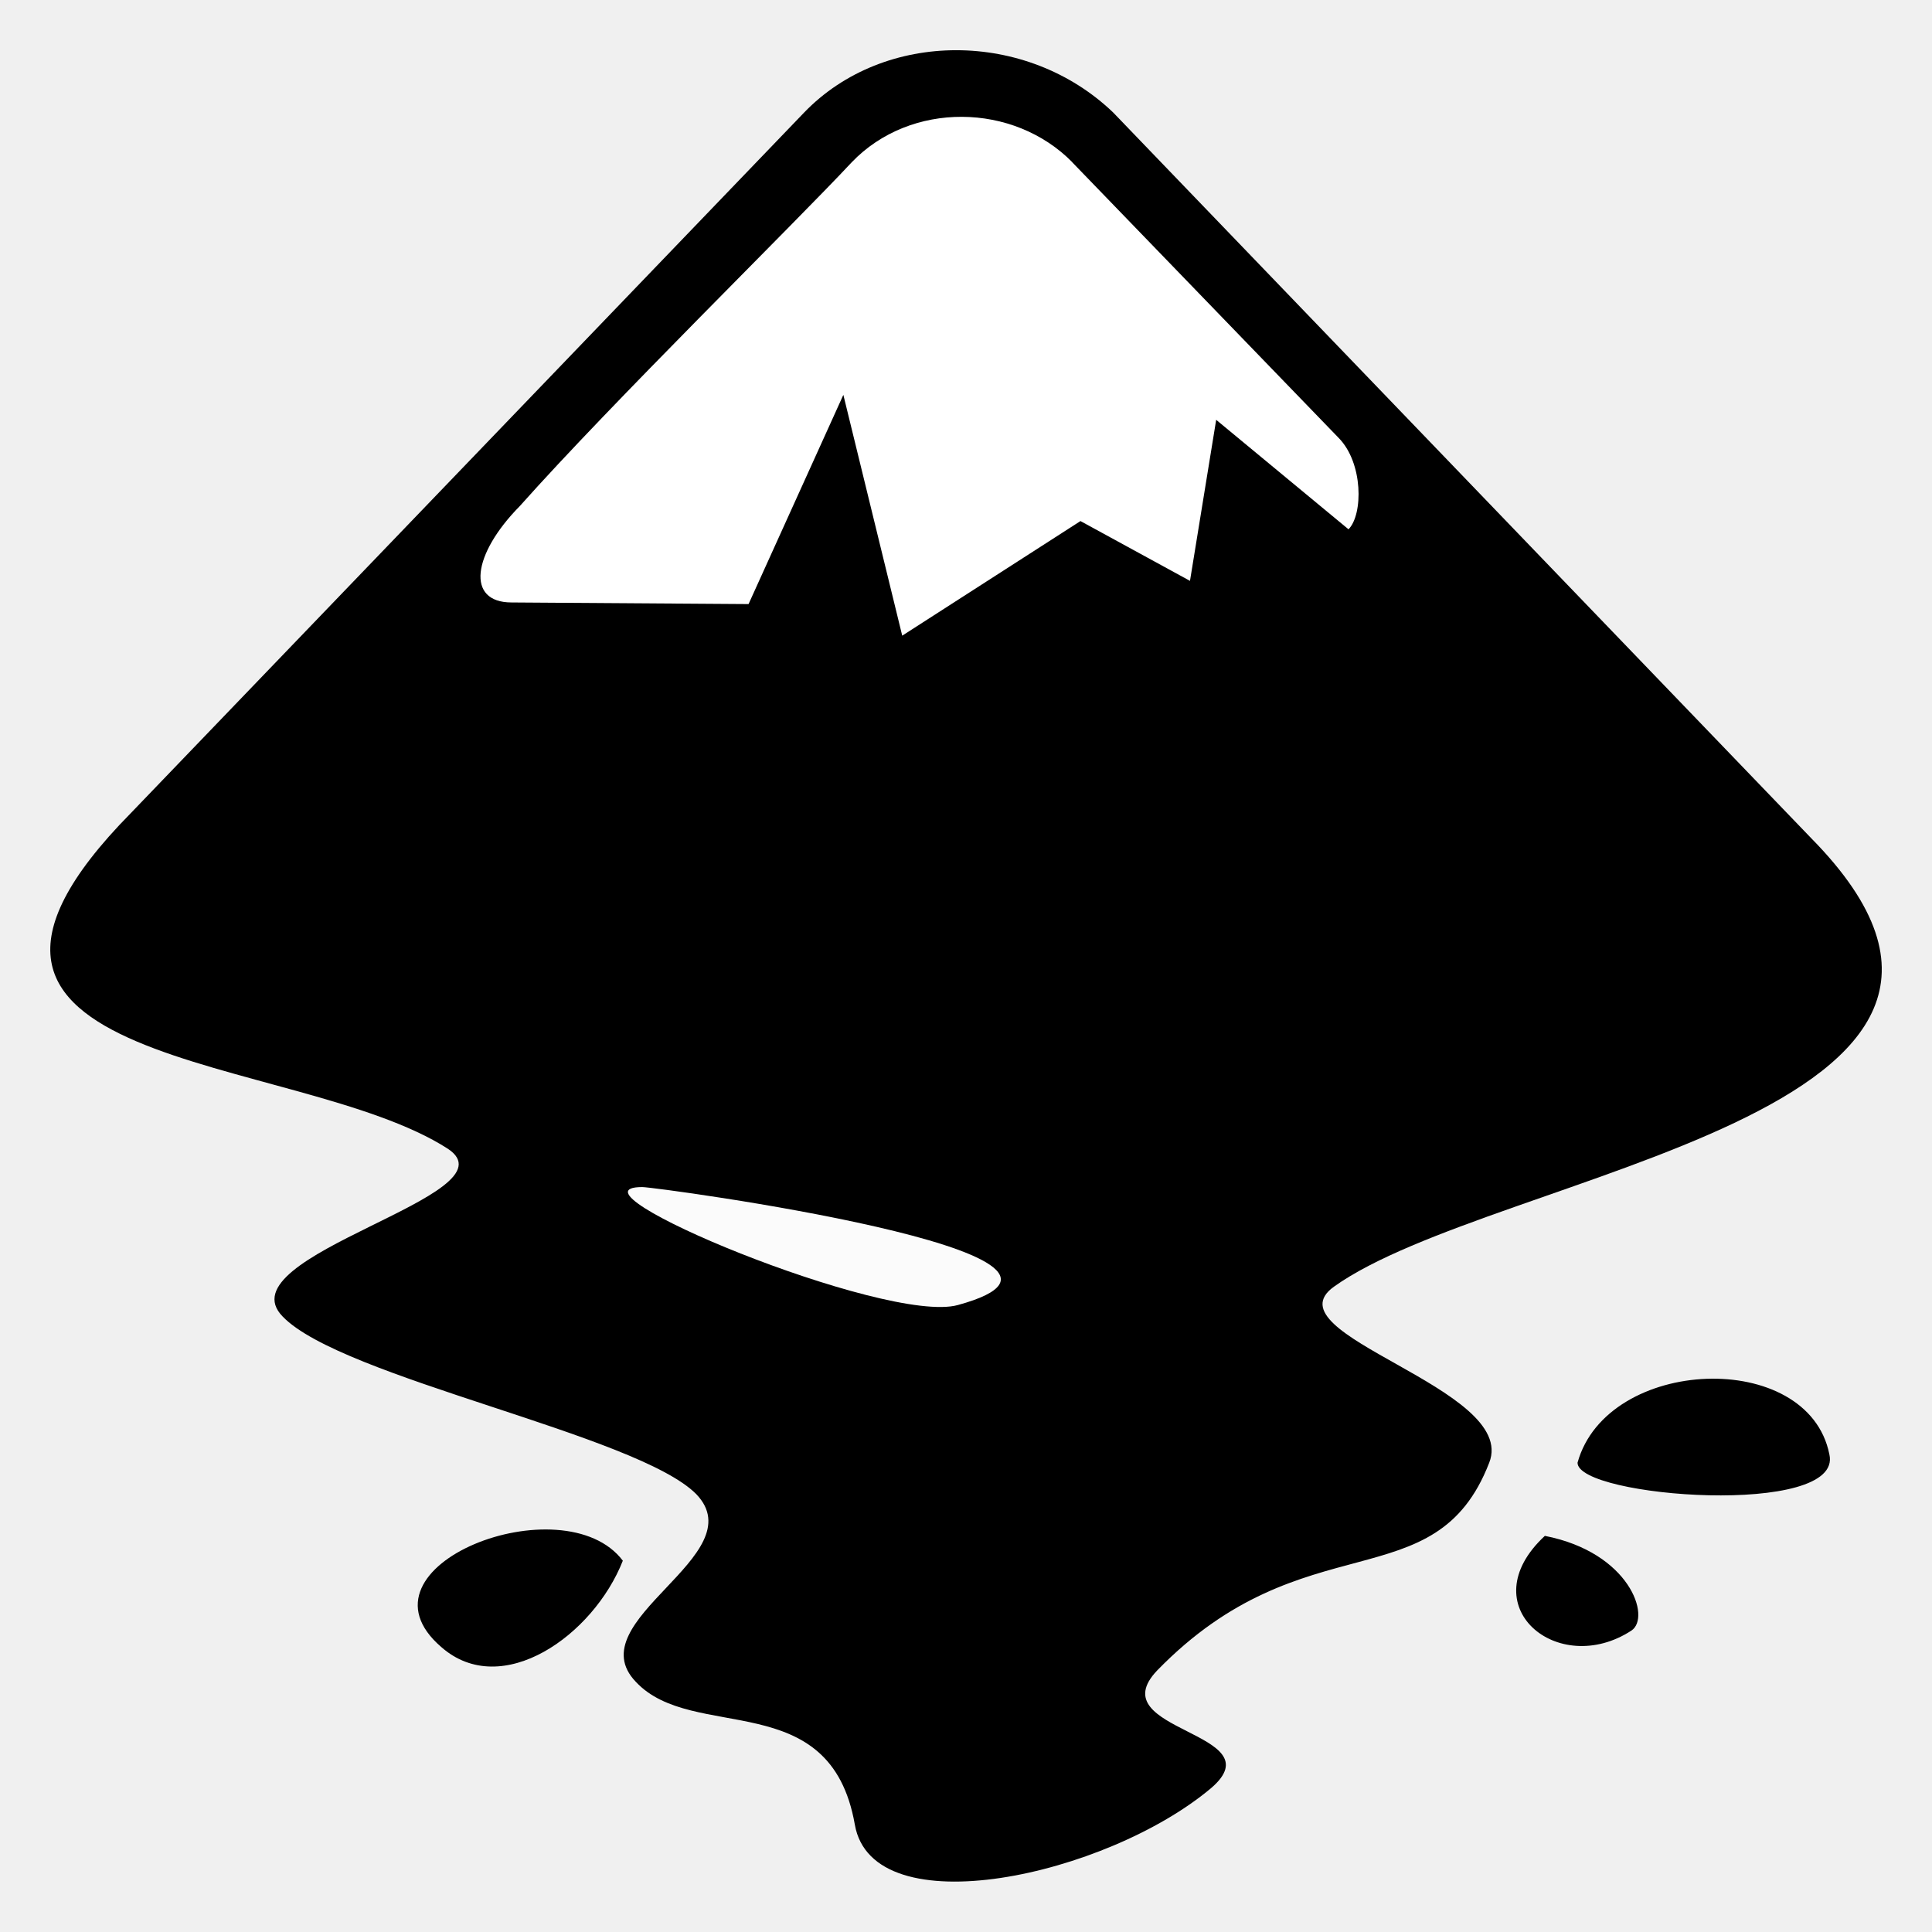
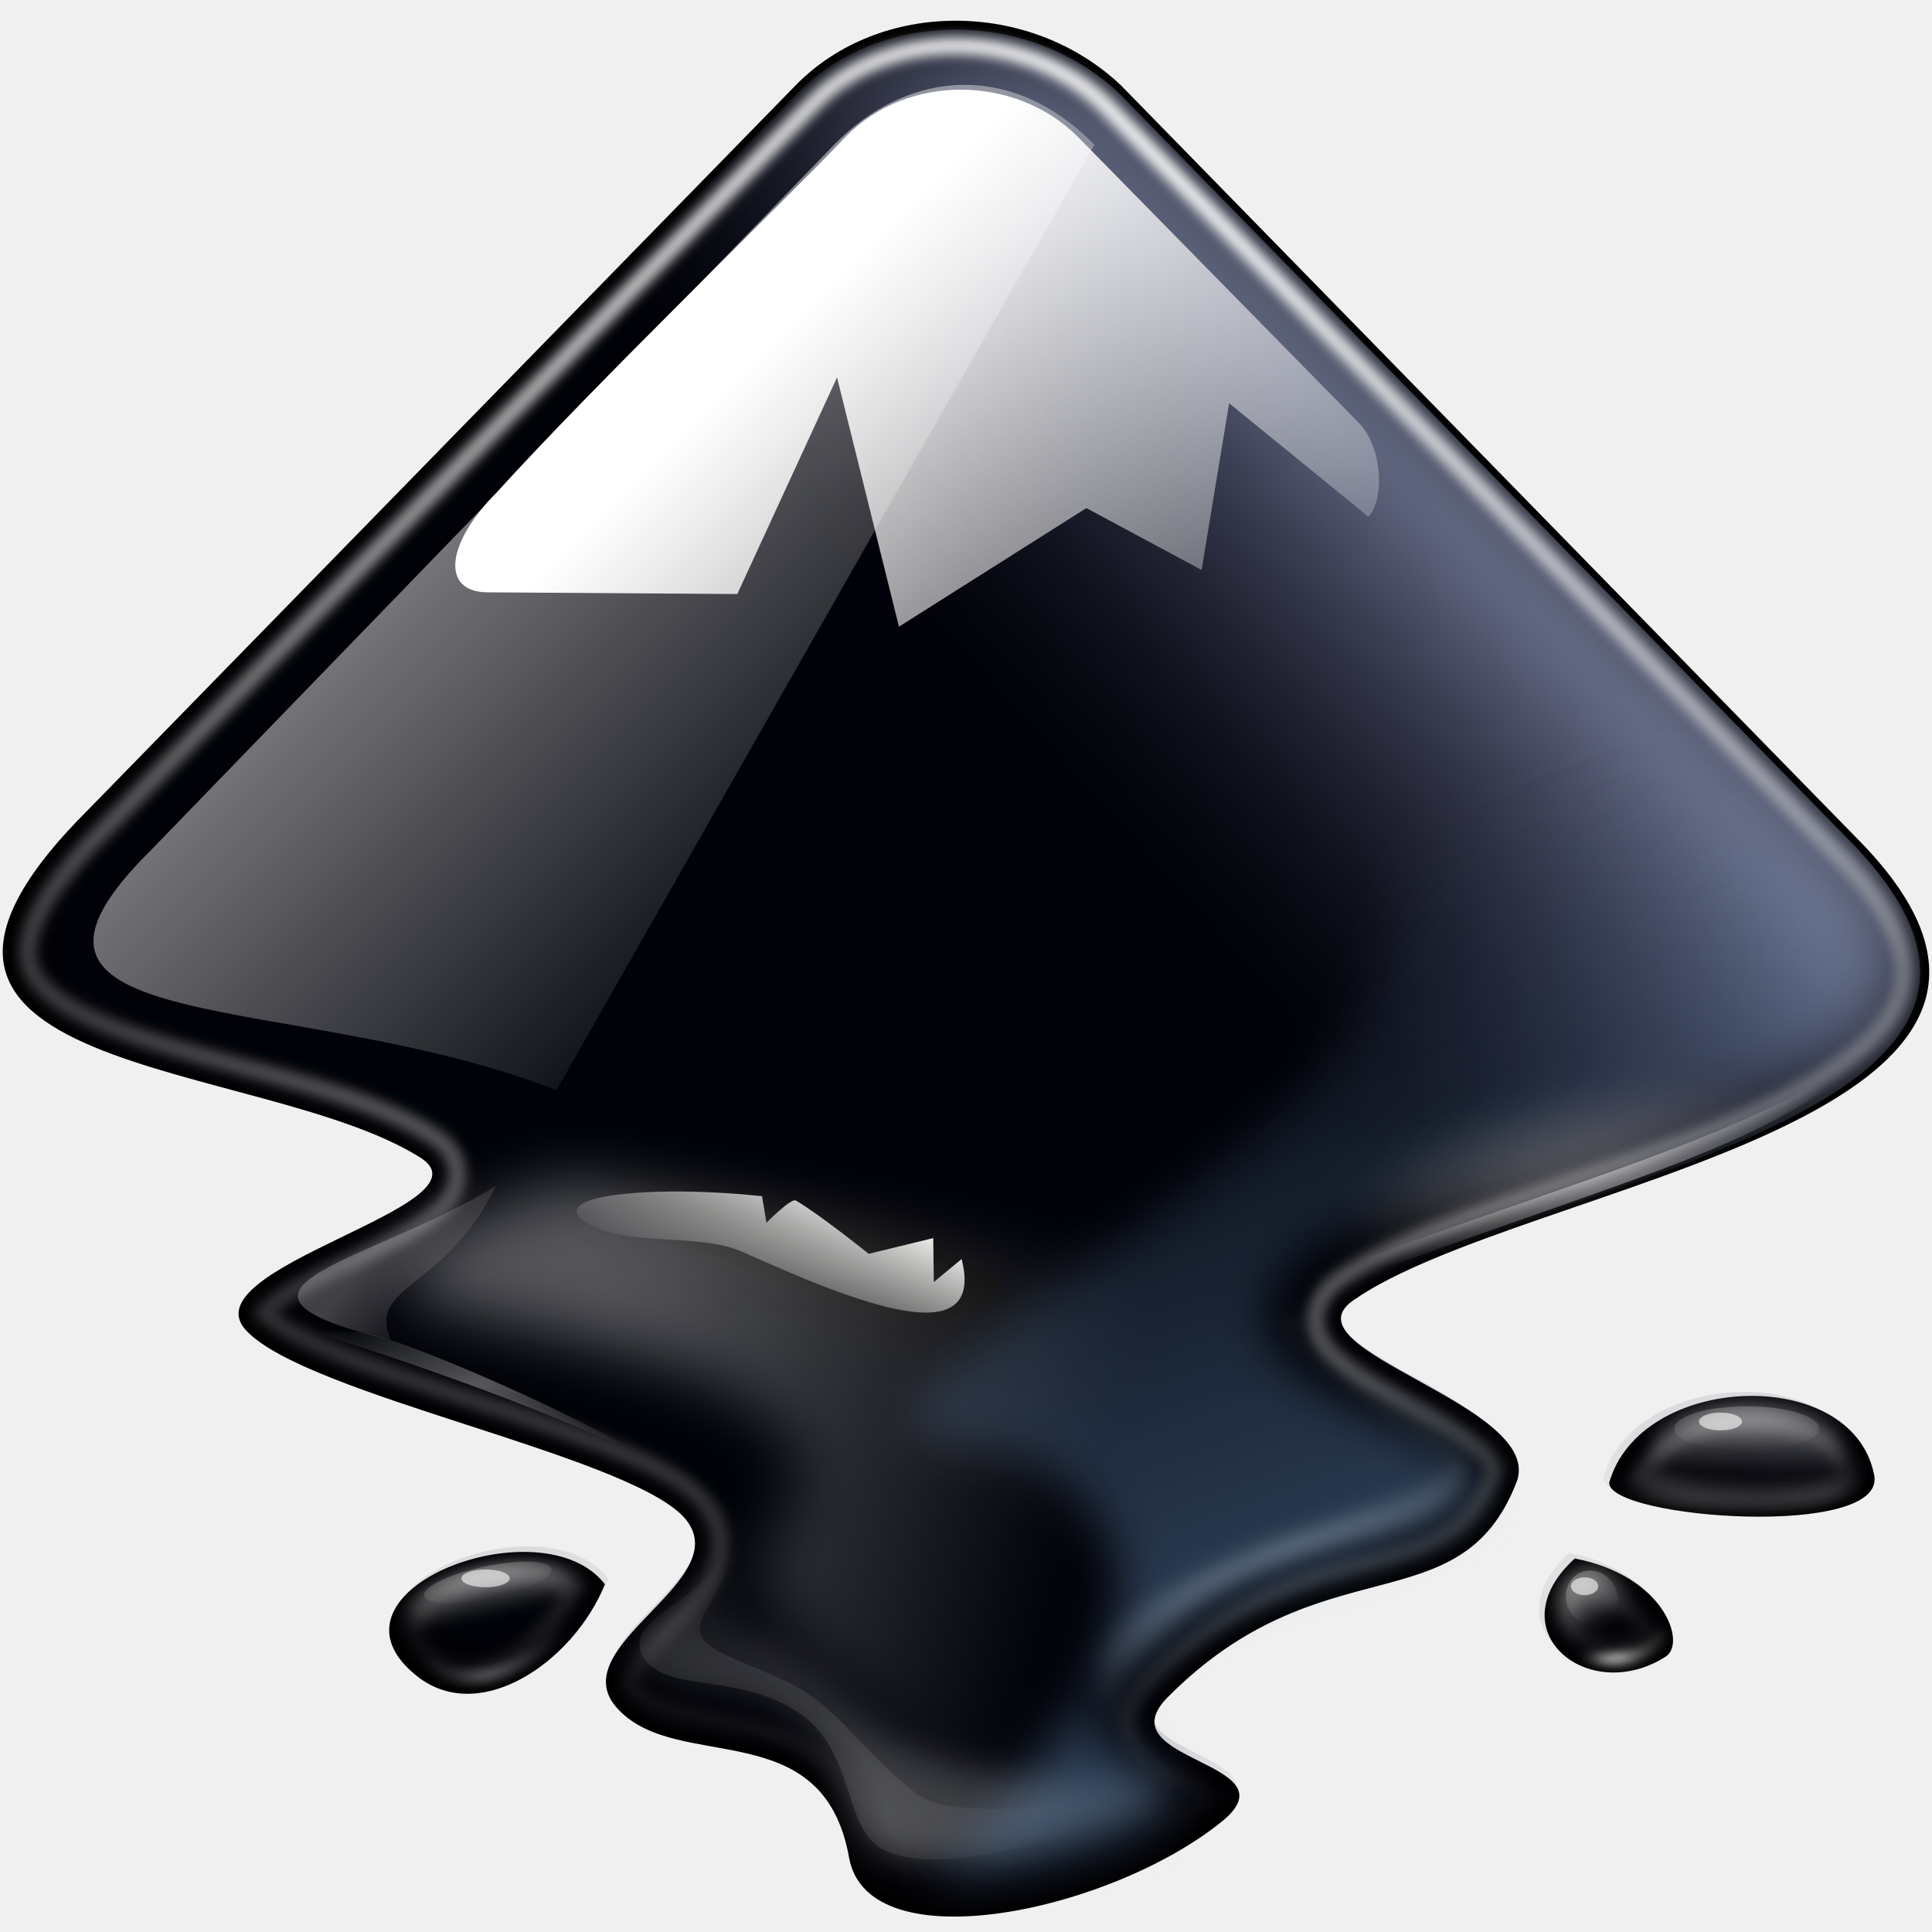
- <svg xmlns="http://www.w3.org/2000/svg" xmlns:xlink="http://www.w3.org/1999/xlink" id="svg1" width="16" height="16" version="1.1">
-   <defs id="defs3">
-     <linearGradient gradientUnits="userSpaceOnUse" id="BlackTransparent">
-       <stop id="stop12" offset="0" style="stop-color:black;stop-opacity:1" />
-       <stop id="stop14" offset="1" style="stop-color:black;stop-opacity:0" />
-     </linearGradient>
-     <linearGradient gradientUnits="userSpaceOnUse" id="WhiteTransparent">
-       <stop id="stop7" offset="0" style="stop-color:white;stop-opacity:1" />
-       <stop id="stop9" offset="1" style="stop-color:white;stop-opacity:0" />
-     </linearGradient>
+ <svg xmlns="http://www.w3.org/2000/svg" xmlns:xlink="http://www.w3.org/1999/xlink" version="1.0" width="128" height="128" id="svg2">
+   <defs id="defs4">
+     <clipPath clipPathUnits="userSpaceOnUse" id="clipoutline1">
+       <path id="outline1" d="M 54.1,12.5 L 12.9,54.7 C -2.7,70.3 23,69 32.3,74.9 C 36.6,77.7 18.5,81.3 22.2,85 C 25.8,88.7 43.9,92.1 47.5,95.7 C 51.1,99.4 40.2,103.3 43.8,107 C 47.3,110.7 55.7,107.2 57.2,115.6 C 58.3,121.8 72.6,118.7 79,113.4 C 83,110 72.1,110 75.7,106.3 C 84.7,97.2 92.7,102.2 96,93.8 C 97.8,89.3 82.4,86.1 86.5,83.2 C 96.3,76.3 132.3,72.8 115.7,56.2 L 73,12.5 C 67.7,7.5 59,7.5 54.1,12.5 z M 44.2,77.2 C 45.1,77.2 75,81.2 63.5,84.3 C 59.1,85.5 38.9,77.2 44.2,77.2 z M 101.4,93.8 C 101.4,95.9 117.7,97.1 116.8,93.3 C 115.5,86.9 103.2,87.4 101.4,93.8 z M 31.9,104.9 C 35.6,108.1 41.2,104.2 43,99.7 C 39.4,95 26.1,100 31.9,104.9 z M 99.4,98.2 C 94.8,102.4 100.2,106.8 104.7,103.9 C 105.9,103.1 104.6,99.2 99.4,98.2 z " />
+     </clipPath>
    <linearGradient xlink:href="#linearGradient5785" id="linearGradient9175" gradientUnits="userSpaceOnUse" x1="82.119" y1="20" x2="60" y2="40" />
    <linearGradient gradientUnits="userSpaceOnUse" id="linearGradient5785">
      <stop id="stop5787" offset="0" style="stop-color:#c0cdf9;stop-opacity:1" />
      <stop id="stop5789" offset="1" style="stop-color:#07092d;stop-opacity:0.288" />
    </linearGradient>
    <clipPath clipPathUnits="userSpaceOnUse" id="clipPath9086">
-       <path d="m 54.1,12.5 -41.2,42.2 c -15.6,15.6 10.1,14.3 19.4,20.2 4.3,2.8 -13.8,6.4 -10.1,10.1 3.6,3.7 21.7,7.1 25.3,10.7 3.6,3.7 -7.3,7.6 -3.7,11.3 3.5,3.7 11.9,0.2 13.4,8.6 1.1,6.2 15.4,3.1 21.8,-2.2 4,-3.4 -6.9,-3.4 -3.3,-7.1 9,-9.1 17,-4.1 20.3,-12.5 1.8,-4.5 -13.6,-7.7 -9.5,-10.6 C 96.3,76.3 132.3,72.8 115.7,56.2 L 73,12.5 c -5.3,-5 -14,-5 -18.9,0 z m -9.9,64.7 c 0.9,0 30.8,4 19.3,7.1 -4.4,1.2 -24.6,-7.1 -19.3,-7.1 z M 101.4,93.8 c 0,2.1 16.3,3.3 15.4,-0.5 -1.3,-6.4 -13.6,-5.9 -15.4,0.5 z m -69.5,11.1 c 3.7,3.2 9.3,-0.7 11.1,-5.2 -3.6,-4.7 -16.9,0.3 -11.1,5.2 z m 67.5,-6.7 c -4.6,4.2 0.8,8.6 5.3,5.7 1.2,-0.8 -0.1,-4.7 -5.3,-5.7 z" id="use9088" style="opacity:1;fill:#ffffff;fill-opacity:1" />
+       <use id="use9088" xlink:href="#outline1" class="low-specularity" style="fill:#ffffff;fill-opacity:1" x="0" y="0" width="400" height="300" transform="translate(1.009546e-6,0)" />
    </clipPath>
+     <filter color-interpolation-filters="sRGB" id="filter8490">
+       <feGaussianBlur stdDeviation="2.416" id="feGaussianBlur8492" />
+     </filter>
+     <linearGradient gradientUnits="userSpaceOnUse" y2="60" x2="58" y1="35" x1="33" xlink:href="#WhiteTransparent-4" id="shinySpecular-4" gradientTransform="matrix(1.009184,0,0,1.009184,-0.3890738,-0.3831933)" />
+     <linearGradient gradientUnits="userSpaceOnUse" id="WhiteTransparent-4">
+       <stop id="stop7606-4" offset="0" style="stop-color:white;stop-opacity:1" />
+       <stop id="stop7608-7" offset="1" style="stop-color:white;stop-opacity:0" />
+     </linearGradient>
+     <linearGradient gradientUnits="userSpaceOnUse" y2="50" x2="90" y1="20" x1="60" xlink:href="#WhiteTransparent-4" id="IcecapTip-6" />
+     <radialGradient xlink:href="#linearGradient8568" id="radialGradient9177" gradientUnits="userSpaceOnUse" gradientTransform="matrix(1.570052,0,0,1.05093,-75.50011,-22.09591)" cx="116.31" cy="250.897" fx="116.31" fy="250.897" r="30.6" />
+     <linearGradient id="linearGradient8568">
+       <stop style="stop-color:#ffffff;stop-opacity:1;" offset="0" id="stop8570" />
+       <stop style="stop-color:#ffffff;stop-opacity:0;" offset="1" id="stop8572" />
+     </linearGradient>
+     <radialGradient xlink:href="#linearGradient8568" id="radialGradient8574" cx="132.444" cy="251.994" fx="132.444" fy="251.994" r="30.6" gradientTransform="matrix(2.003253,0,0,1.340898,-132.8752,-95.16607)" gradientUnits="userSpaceOnUse" />
+     <filter color-interpolation-filters="sRGB" id="filter8732" x="-0.078" width="1.156" y="-0.114" height="1.228">
+       <feGaussianBlur stdDeviation="1.958" id="feGaussianBlur8734" />
+     </filter>
+     <radialGradient xlink:href="#linearGradient8738" id="radialGradient8744" cx="210.25" cy="168.5" fx="210.25" fy="168.5" r="34.25" gradientTransform="matrix(1,0,0,0.4233577,0,97.16423)" gradientUnits="userSpaceOnUse" />
+     <linearGradient id="linearGradient8738">
+       <stop style="stop-color:#ffffff;stop-opacity:1;" offset="0" id="stop8740" />
+       <stop style="stop-color:#ffffff;stop-opacity:0;" offset="1" id="stop8742" />
+     </linearGradient>
+     <radialGradient xlink:href="#linearGradient8738" id="radialGradient8768" gradientUnits="userSpaceOnUse" gradientTransform="matrix(1,0,0,0.4233577,0,97.16423)" cx="217.5" cy="182.082" fx="217.5" fy="182.082" r="34.25" />
+     <filter color-interpolation-filters="sRGB" id="filter8764" x="-0.074" width="1.149" y="-0.175" height="1.351">
+       <feGaussianBlur stdDeviation="2.12" id="feGaussianBlur8766" />
+     </filter>
+     <linearGradient xlink:href="#linearGradient8866" id="linearGradient8912" x1="231.625" y1="195.188" x2="231.75" y2="201.5" gradientUnits="userSpaceOnUse" />
+     <linearGradient id="linearGradient8866">
+       <stop style="stop-color:#ffffff;stop-opacity:1;" offset="0" id="stop8868" />
+       <stop style="stop-color:#ffffff;stop-opacity:0;" offset="1" id="stop8870" />
+     </linearGradient>
+     <linearGradient xlink:href="#linearGradient8866" id="linearGradient8910" x1="231.376" y1="195.621" x2="231.376" y2="200.071" gradientUnits="userSpaceOnUse" />
+     <filter color-interpolation-filters="sRGB" id="filter8906" x="-0.085" width="1.171" y="-0.278" height="1.556">
+       <feGaussianBlur stdDeviation="0.565" id="feGaussianBlur8908" />
+     </filter>
+     <radialGradient xlink:href="#linearGradient8916" id="radialGradient8922" cx="228.219" cy="204.832" fx="228.219" fy="204.832" r="14.094" gradientTransform="matrix(1,0,0,0.1477455,0,174.5692)" gradientUnits="userSpaceOnUse" />
+     <linearGradient id="linearGradient8916">
+       <stop style="stop-color:#ffffff;stop-opacity:1;" offset="0" id="stop8918" />
+       <stop style="stop-color:#ffffff;stop-opacity:0;" offset="1" id="stop8920" />
+     </linearGradient>
+     <filter color-interpolation-filters="sRGB" id="filter8980" x="-0.07" width="1.14" y="-0.473" height="1.946">
+       <feGaussianBlur stdDeviation="0.821" id="feGaussianBlur8982" />
+     </filter>
+     <linearGradient xlink:href="#linearGradient8866" id="linearGradient8990" gradientUnits="userSpaceOnUse" x1="231.625" y1="195.188" x2="231.75" y2="201.5" />
+     <linearGradient xlink:href="#linearGradient8866" id="linearGradient8992" gradientUnits="userSpaceOnUse" x1="231.376" y1="195.621" x2="231.376" y2="200.071" />
+     <radialGradient xlink:href="#linearGradient8916" id="radialGradient8994" gradientUnits="userSpaceOnUse" gradientTransform="matrix(1,0,0,0.1477455,0,174.5692)" cx="228.219" cy="204.832" fx="228.219" fy="204.832" r="14.094" />
+     <radialGradient xlink:href="#linearGradient8998" id="radialGradient9004" cx="89.875" cy="187.869" fx="89.875" fy="187.869" r="22.75" gradientTransform="matrix(1,0,0,0.4070844,0,115.7601)" gradientUnits="userSpaceOnUse" />
+     <linearGradient id="linearGradient8998">
+       <stop style="stop-color:#ffffff;stop-opacity:0.33" offset="0" id="stop9000" />
+       <stop style="stop-color:#ffffff;stop-opacity:0;" offset="1" id="stop9002" />
+     </linearGradient>
+     <linearGradient xlink:href="#linearGradient8866" id="linearGradient9023" gradientUnits="userSpaceOnUse" x1="231.625" y1="195.188" x2="231.75" y2="201.5" />
+     <linearGradient xlink:href="#linearGradient8866" id="linearGradient9025" gradientUnits="userSpaceOnUse" x1="231.376" y1="195.621" x2="231.376" y2="200.071" />
+     <radialGradient xlink:href="#linearGradient9040" id="radialGradient9046" cx="90.281" cy="230.836" fx="90.281" fy="230.836" r="10.469" gradientTransform="matrix(1.185075,-0.3283582,0.1228557,0.4433973,-45.06831,152.9216)" gradientUnits="userSpaceOnUse" />
+     <linearGradient id="linearGradient9040">
+       <stop style="stop-color:#ffffff;stop-opacity:1;" offset="0" id="stop9042" />
+       <stop style="stop-color:#ffffff;stop-opacity:0;" offset="1" id="stop9044" />
+     </linearGradient>
+     <filter color-interpolation-filters="sRGB" id="filter9068" x="-0.076" width="1.152" y="-0.166" height="1.331">
+       <feGaussianBlur stdDeviation="0.665" id="feGaussianBlur9070" />
+     </filter>
+     <radialGradient xlink:href="#linearGradient9286" id="radialGradient11553" gradientUnits="userSpaceOnUse" gradientTransform="matrix(1.722153,0,0,1.694977,-49.39526,-14.07806)" cx="68.4" cy="21.226" fx="68.4" fy="21.226" r="54.783" />
+     <linearGradient id="linearGradient9286">
+       <stop style="stop-color:#ffffff;stop-opacity:1;" offset="0" id="stop9288" />
+       <stop style="stop-color:#ffffff;stop-opacity:0;" offset="1" id="stop9290" />
+     </linearGradient>
+     <filter color-interpolation-filters="sRGB" id="filter9298">
+       <feGaussianBlur stdDeviation="0.326" id="feGaussianBlur9300" />
+     </filter>
+     <linearGradient xlink:href="#linearGradient5899-3" id="linearGradient5905" x1="95.5" y1="208.164" x2="153.5" y2="223.5" gradientUnits="userSpaceOnUse" />
+     <linearGradient id="linearGradient5899-3">
+       <stop style="stop-color:#ffffff;stop-opacity:1;" offset="0" id="stop5901-1" />
+       <stop style="stop-color:#ffffff;stop-opacity:0;" offset="1" id="stop5903-7" />
+     </linearGradient>
+     <filter color-interpolation-filters="sRGB" id="filter5983-5" x="-0.083" width="1.165" y="-0.122" height="1.245">
+       <feGaussianBlur stdDeviation="3.687" id="feGaussianBlur5985-9" />
+     </filter>
+     <linearGradient xlink:href="#linearGradient5793-6" id="linearGradient5801" x1="57.225" y1="76.246" x2="53.632" y2="84.48" gradientUnits="userSpaceOnUse" gradientTransform="matrix(0.8852575,0,0,0.8852575,5.177215,9.229337)" />
+     <linearGradient id="linearGradient5793-6">
+       <stop style="stop-color:#eeeeec;stop-opacity:1;" offset="0" id="stop5795-2" />
+       <stop style="stop-color:#eeeeec;stop-opacity:0;" offset="1" id="stop5797-1" />
+     </linearGradient>
+     <radialGradient xlink:href="#linearGradient5805" id="radialGradient5811" cx="181.227" cy="214.551" fx="181.227" fy="214.551" r="22.466" gradientTransform="matrix(1.351523,0,0,1.717571,-63.70565,-153.9557)" gradientUnits="userSpaceOnUse" />
+     <linearGradient id="linearGradient5805">
+       <stop style="stop-color:#ffffff;stop-opacity:1;" offset="0" id="stop5807" />
+       <stop style="stop-color:#ffffff;stop-opacity:0;" offset="1" id="stop5809" />
+     </linearGradient>
+     <filter color-interpolation-filters="sRGB" id="filter5845">
+       <feGaussianBlur stdDeviation="1.241" id="feGaussianBlur5847" />
+     </filter>
+     <linearGradient xlink:href="#WhiteTransparent-4" id="linearGradient5822" gradientUnits="userSpaceOnUse" gradientTransform="matrix(0.4927913,0,0,0.4927913,-6.000388,-9.722518)" x1="73.712" y1="180.476" x2="82.754" y2="187.66" />
+     <linearGradient id="linearGradient10981-3">
+       <stop style="stop-color:#729fcf;stop-opacity:1;" offset="0" id="stop10983-2" />
+       <stop style="stop-color:#729fcf;stop-opacity:0;" offset="1" id="stop10985-3" />
+     </linearGradient>
+     <filter color-interpolation-filters="sRGB" id="filter10997-7">
+       <feGaussianBlur stdDeviation="2.77" id="feGaussianBlur10999-0" />
+     </filter>
+     <linearGradient y2="144.5" x2="153.701" y1="217.5" x1="180.813" gradientTransform="translate(-130.1657,-83.35279)" gradientUnits="userSpaceOnUse" id="linearGradient1030" xlink:href="#linearGradient10981-3" />
  </defs>
-   <g id="inkscape-logo" label="#inkscape_options" transform="matrix(1.032983,0,0,1.033848,-0.3147388,-0.207847)">
-     <path id="use42" style="opacity:1;fill:#000000;fill-opacity:1;stroke:none;stroke-width:0.132;stroke-opacity:1" d="M 6.752,1.102 1.352,6.716 c -2.045,2.075 1.324,1.902 2.543,2.687 0.564,0.372 -1.809,0.851 -1.324,1.344 0.472,0.492 2.844,0.945 3.316,1.423 0.472,0.492 -0.957,1.011 -0.485,1.503 0.459,0.492 1.56,0.027 1.756,1.144 0.144,0.825 2.019,0.412 2.857,-0.293 C 10.54,14.073 9.111,14.073 9.583,13.581 10.763,12.37 11.811,13.036 12.244,11.918 12.48,11.319 10.461,10.894 10.999,10.508 12.283,9.59 17.002,9.124 14.826,6.916 L 9.229,1.102 c -0.695,-0.665 -1.835,-0.665 -2.477,0 z M 12.952,11.918 c 0,0.279 2.136,0.439 2.019,-0.067 -0.17,-0.851 -1.783,-0.785 -2.019,0.067 z m -9.109,1.477 c 0.485,0.426 1.219,-0.093 1.455,-0.692 -0.472,-0.625 -2.215,0.04 -1.455,0.692 z m 8.847,-0.891 c -0.603,0.559 0.105,1.144 0.695,0.758 0.157,-0.106 -0.013,-0.625 -0.695,-0.758 z" />
-     <path d="M 6.681,0.727 0.984,6.649 C -1.173,8.839 2.381,8.656 3.667,9.484 4.261,9.877 1.759,10.382 2.27,10.901 c 0.498,0.519 3,0.996 3.498,1.502 0.498,0.519 -1.009,1.067 -0.512,1.586 0.484,0.519 1.645,0.028 1.853,1.207 0.152,0.87 2.129,0.435 3.014,-0.309 C 10.676,14.41 9.169,14.41 9.667,13.891 10.912,12.614 12.018,13.315 12.474,12.136 12.723,11.505 10.593,11.056 11.16,10.649 12.515,9.681 17.493,9.189 15.198,6.86 L 9.294,0.727 c -0.733,-0.702 -1.936,-0.702 -2.613,0 z M 5.312,9.807 c 0.124,0 4.258,0.561 2.668,0.996 C 7.372,10.972 4.579,9.807 5.312,9.807 Z m 7.909,2.33 c 0,0.295 2.254,0.463 2.129,-0.07 -0.18,-0.898 -1.88,-0.828 -2.129,0.07 z m -9.609,1.558 c 0.512,0.449 1.286,-0.098 1.535,-0.73 -0.498,-0.66 -2.337,0.042 -1.535,0.73 z m 9.333,-0.94 c -0.636,0.589 0.111,1.207 0.733,0.8 0.166,-0.112 -0.014,-0.66 -0.733,-0.8 z" id="use32" style="opacity:0.1;fill:none;stroke-width:0.139" />
-     <path class="full-specularity" d="m 8.901,1.501 2.136,2.208 c 0.197,0.2 0.197,0.612 0.079,0.732 L 10.055,3.564 9.845,4.854 8.967,4.375 7.538,5.293 7.066,3.364 6.306,5.04 4.406,5.027 c -0.367,0 -0.315,-0.386 0.066,-0.772 0.747,-0.838 2.202,-2.262 2.661,-2.754 0.472,-0.492 1.298,-0.479 1.769,0 z" id="icecap" style="opacity:1;fill:#ffffff;fill-opacity:1;stroke-width:0.132" />
-     <path style="opacity:1;fill:#ffffff;fill-opacity:0.983;stroke:none;stroke-width:0.132;stroke-opacity:1" d="m 5.454,9.71 c 0.118,0 4.037,0.532 2.53,0.945 C 7.407,10.814 4.76,9.71 5.454,9.71 Z" id="path858" />
+   <style type="text/css" id="style26">
+ 	.specularity {opacity:0.5;}
+ 	.low-specularity {opacity:0.25;}
+ 	.full-specularity {opacity:1;}
+ 	.black {fill:#000000;}
+ 	.white {fill:#ffffff;}
+ 	.outline-big {stroke-width:16;stroke:none;opacity:0.1;fill:none;}
+ 	.outline-small {stroke-width:8;stroke:none;opacity:0.2;fill:none;}
+ 	.stroke-highlight {fill:none;stroke:none;opacity:0.2;}
+        	.base-shadow 	{fill:black;opacity:75;}
+ 	</style>
+   <g style="display:inline;enable-background:new" transform="matrix(1.139324,0,0,1.138967,-8.915843,-8.593776)" id="g9139">
+     <path style="fill:#000000;fill-opacity:1" d="M 54.1,12.5 12.9,54.7 C -2.7,70.3 23,69 32.3,74.9 36.6,77.7 18.5,81.3 22.2,85 c 3.6,3.7 21.7,7.1 25.3,10.7 3.6,3.7 -7.3,7.6 -3.7,11.3 3.5,3.7 11.9,0.2 13.4,8.6 1.1,6.2 15.4,3.1 21.8,-2.2 4,-3.4 -6.9,-3.4 -3.3,-7.1 9,-9.1 17,-4.1 20.3,-12.5 1.8,-4.5 -13.6,-7.7 -9.5,-10.6 9.8,-6.9 45.8,-10.4 29.2,-27 L 73,12.5 c -5.3,-5 -14,-5 -18.9,0 z m 47.3,81.3 c 0,2.1 16.3,3.3 15.4,-0.5 -1.3,-6.4 -13.6,-5.9 -15.4,0.5 z m -69.5,11.1 c 3.7,3.2 9.3,-0.7 11.1,-5.2 -3.6,-4.7 -16.9,0.3 -11.1,5.2 z m 67.5,-6.7 c -4.6,4.2 0.8,8.6 5.3,5.7 1.2,-0.8 -0.1,-4.7 -5.3,-5.7 z" id="use7631" />
+     <path style="fill:none" d="M 54.1,12.5 12.9,54.7 C -2.7,70.3 23,69 32.3,74.9 36.6,77.7 18.5,81.3 22.2,85 c 3.6,3.7 21.7,7.1 25.3,10.7 3.6,3.7 -7.3,7.6 -3.7,11.3 3.5,3.7 11.9,0.2 13.4,8.6 1.1,6.2 15.4,3.1 21.8,-2.2 4,-3.4 -6.9,-3.4 -3.3,-7.1 9,-9.1 17,-4.1 20.3,-12.5 1.8,-4.5 -13.6,-7.7 -9.5,-10.6 9.8,-6.9 45.8,-10.4 29.2,-27 L 73,12.5 c -5.3,-5 -14,-5 -18.9,0 z m 47.3,81.3 c 0,2.1 16.3,3.3 15.4,-0.5 -1.3,-6.4 -13.6,-5.9 -15.4,0.5 z m -69.5,11.1 c 3.7,3.2 9.3,-0.7 11.1,-5.2 -3.6,-4.7 -16.9,0.3 -11.1,5.2 z m 67.5,-6.7 c -4.6,4.2 0.8,8.6 5.3,5.7 1.2,-0.8 -0.1,-4.7 -5.3,-5.7 z" id="use7639" />
+     <use id="use7641" xlink:href="#outline1" class="low-specularity" style="opacity:0.67;fill:url(#linearGradient9175);filter:url(#filter8490)" x="0" y="0" width="400" height="300" transform="matrix(0.9905442,0,0,0.9905442,0.6051535,0.604136)" clip-path="url(#clipPath9086)" />
+     <path id="path7643" d="m 16.565,57.039 c -11.202,11.101 8.477,7.973 23.615,13.927 l 31.285,-55.001 c -4.743,-4.844 -10.798,-4.44 -15.138,0 z" style="opacity:0.505;fill:url(#shinySpecular-4);stroke:none" class="specularity" />
+     <path d="m 70.5,15.5 16.3,16.6 c 1.5,1.5 1.5,4.6 0.6,5.5 L 79.3,31 77.7,40.7 71,37.1 60.1,44 56.5,29.5 50.7,42.1 36.2,42 c -2.8,0 -2.4,-2.9 0.5,-5.8 5.7,-6.3 16.8,-17 20.3,-20.7 3.6,-3.7 9.9,-3.6 13.5,0 z" style="opacity:1;fill:url(#IcecapTip-6)" class="full-specularity" id="icecap-7" />
+     <path style="opacity:0.217;fill:url(#radialGradient9177);fill-opacity:1;fill-rule:evenodd;stroke:none" d="m 113,203.5 c 0,0 3.341,5.101 3,7.5 -0.668,4.709 -10.809,7.058 -8.562,11.25 2.22,4.141 10.221,1.794 16.938,6.125 6.688,4.312 4.889,13.101 9.75,15.312 9.479,4.312 34.375,-7.438 33.125,-7.188 -1.25,0.25 -24.57,5.095 -29.82,0.845 -5.986,-4.846 -7.702,-8.23 -12.117,-11.095 -4.138,-2.685 -9.95,-3.78 -11.303,-5.979 -1.353,-2.198 2.709,-5.035 2.99,-9.271 0.169,-2.544 -4,-7.5 -4,-7.5 z" id="path8566" transform="matrix(0.5296484,0,0,0.5296484,-11.72226,-13.86416)" />
+     <path transform="matrix(0.5296484,0,0,0.5296484,-11.72226,-13.86416)" id="path8718" d="m 113,203.5 c 0,0 3.341,5.101 3,7.5 -0.668,4.709 -10.809,7.058 -8.562,11.25 2.22,4.141 10.221,1.794 16.938,6.125 6.688,4.312 4.889,13.101 9.75,15.312 9.479,4.312 34.375,-7.438 33.125,-7.188 -41.34,0.157 -33.625,-10.495 -49.562,-17.5 -2.303,-1.012 -0.968,-3.763 -0.688,-8 0.169,-2.544 -4,-7.5 -4,-7.5 z" style="opacity:0.276;fill:url(#radialGradient8574);fill-opacity:1;fill-rule:evenodd;stroke:none;filter:url(#filter8732)" />
+     <path style="opacity:0.453;fill:url(#radialGradient8744);fill-opacity:1;fill-rule:evenodd;stroke:none" d="M 183.25,181.75 C 220.354,168.095 232.274,166.219 244.5,154 230.339,165.954 200.401,172.366 176,183 Z" id="path8736" transform="matrix(0.5296484,0,0,0.5296484,-11.72226,-13.86416)" />
+     <path transform="matrix(0.5296484,0,0,0.5296484,-11.72226,-14.79104)" id="path8746" d="m 183.25,181.75 c 61.104,-21.655 50.774,-21.531 61.25,-27.75 -19.428,7.437 -55.734,8.23 -68.5,29 z" style="opacity:0.512;fill:url(#radialGradient8768);fill-opacity:1;fill-rule:evenodd;stroke:none;filter:url(#filter8764)" />
+     <ellipse style="display:inline;overflow:visible;visibility:visible;opacity:0.286;fill:url(#linearGradient8912);fill-opacity:1;fill-rule:nonzero;stroke:none;stroke-width:1;marker:none;enable-background:accumulate" id="path8864" transform="matrix(0.5296484,0,0,0.5296484,-12.38432,-14.79104)" cx="229.938" cy="199.062" rx="7.938" ry="2.438" />
+     <ellipse transform="matrix(0.7131486,0,0,1.140781,-54.5779,-134.955)" id="path8874" style="display:inline;overflow:visible;visibility:visible;opacity:0.621;fill:url(#linearGradient8910);fill-opacity:1;fill-rule:nonzero;stroke:none;stroke-width:1;marker:none;filter:url(#filter8906);enable-background:accumulate" cx="229.938" cy="199.062" rx="7.938" ry="2.438" />
+     <path style="fill:url(#radialGradient8922);fill-opacity:1;fill-rule:evenodd;stroke:none;filter:url(#filter8980)" d="m 214.125,203.75 c 3.769,3.484 24.756,5.272 28.188,-1 -6.737,4.784 -21.717,3.103 -28.188,1 z" id="path8914" transform="matrix(0.5296484,0,0,0.5296484,-11.72226,-14.23868)" />
+     <ellipse transform="matrix(0.2042516,-0.1035605,0.2395168,0.4723972,5.754795,30.28656)" id="path8984" style="display:inline;overflow:visible;visibility:visible;opacity:0.286;fill:url(#linearGradient8990);fill-opacity:1;fill-rule:nonzero;stroke:none;stroke-width:1;marker:none;enable-background:accumulate" cx="229.938" cy="199.062" rx="6.508" ry="3.082" />
+     <ellipse style="display:inline;overflow:visible;visibility:visible;opacity:0.621;fill:url(#linearGradient8992);fill-opacity:1;fill-rule:nonzero;stroke:none;stroke-width:1;marker:none;filter:url(#filter8906);enable-background:accumulate" id="path8986" transform="matrix(0.2750159,-0.1394397,0.5158824,1.017471,-65.3535,-69.30064)" cx="229.938" cy="199.062" rx="7.056" ry="2.14" />
+     <path transform="matrix(0.2042516,-0.1035605,0.2395168,0.4723972,6.259901,30.64976)" id="path8988" d="m 217.058,201.94 c 3.769,3.484 26.971,8.911 25.255,0.81 -3.317,5.323 -18.784,1.293 -25.255,-0.81 z" style="fill:url(#radialGradient8994);fill-opacity:1;fill-rule:evenodd;stroke:none;filter:url(#filter8980)" />
+     <path style="fill:url(#radialGradient9004);fill-opacity:1;fill-rule:evenodd;stroke:none" d="m 68.25,186 c 0,-0.621 38.846,11.838 45.5,18.5 -5.471,-5.338 -33.16,-17.616 -37.375,-17.75 -4.215,-0.134 -7.625,-0.5 -8.125,-0.75 z" id="path8996" transform="matrix(0.5296484,0,0,0.5296484,-11.72226,-13.86416)" />
+     <g id="g9018" transform="matrix(0.8790148,-0.1929959,0.2338341,0.6959295,-20.20953,36.72556)">
+       <ellipse style="display:inline;overflow:visible;visibility:visible;opacity:0.286;fill:url(#linearGradient9023);fill-opacity:1;fill-rule:nonzero;stroke:none;stroke-width:1;marker:none;enable-background:accumulate" id="path9006" transform="matrix(0.5296484,0,0,0.5296484,-84.4165,-4.727724)" cx="229.938" cy="199.062" rx="7.938" ry="2.438" />
+       <ellipse transform="matrix(0.7131486,0,0,1.140781,-126.6101,-124.8917)" id="path9008" style="display:inline;overflow:visible;visibility:visible;opacity:0.621;fill:url(#linearGradient9025);fill-opacity:1;fill-rule:nonzero;stroke:none;stroke-width:1;marker:none;filter:url(#filter8906);enable-background:accumulate" cx="229.938" cy="199.062" rx="7.938" ry="2.438" />
+     </g>
+     <path style="opacity:0.616;fill:url(#radialGradient9046);fill-opacity:1;fill-rule:evenodd;stroke:none;filter:url(#filter9068)" d="m 80.5,220.062 c 0,0 2.103,5.651 7.875,5.938 5.839,0.29 12.503,-7.007 13.062,-9.625 -1,2.25 -6.59,9.033 -13.812,8.938 -4.1,-0.054 -7.125,-5.25 -7.125,-5.25 z" id="path9038" transform="matrix(0.5296484,0,0,0.5296484,-11.62295,-14.42691)" />
+     <path d="m 63.4,10.207 c -3.097,0 -6.11,1.12 -8.258,3.311 L 13.943,55.717 a 1.457,1.457 0 0 1 -0.014,0.012 c -3.766,3.766 -4.683,6.247 -4.451,7.639 0.116,0.696 0.481,1.29 1.209,1.924 0.728,0.633 1.814,1.248 3.139,1.803 2.649,1.11 6.211,1.99 9.711,2.949 3.5,0.959 6.941,1.976 9.543,3.627 a 1.457,1.457 0 0 1 0.016,0.01 c 0.397,0.258 0.759,0.573 1.021,1.027 0.262,0.454 0.363,1.064 0.26,1.57 -0.207,1.013 -0.841,1.535 -1.477,2.02 -1.271,0.97 -3.034,1.773 -4.789,2.625 -1.755,0.852 -3.492,1.749 -4.371,2.463 -0.44,0.357 -0.6,0.66 -0.594,0.639 0.006,-0.022 -0.129,-0.264 0.082,-0.053 a 1.457,1.457 0 0 1 0.014,0.014 c 0.552,0.568 2.265,1.519 4.459,2.389 2.194,0.869 4.886,1.748 7.598,2.629 2.712,0.881 5.443,1.763 7.766,2.67 2.323,0.907 4.214,1.748 5.465,2.998 a 1.457,1.457 0 0 1 0.014,0.014 c 0.623,0.64 1.038,1.432 1.131,2.246 0.093,0.814 -0.118,1.573 -0.43,2.213 -0.623,1.28 -1.631,2.267 -2.543,3.217 -0.912,0.95 -1.73,1.863 -2.025,2.471 -0.148,0.304 -0.168,0.486 -0.154,0.607 0.014,0.122 0.045,0.262 0.322,0.547 A 1.457,1.457 0 0 1 44.859,106 c 1.193,1.261 3.786,1.432 6.723,2.119 1.469,0.344 3.02,0.873 4.336,2.012 1.316,1.138 2.295,2.864 2.715,5.213 a 1.457,1.457 0 0 1 0,0.002 c 0.177,0.995 0.706,1.486 1.971,1.881 1.265,0.395 3.18,0.455 5.297,0.145 4.231,-0.621 9.266,-2.691 12.164,-5.088 0.164,-0.142 0.124,-0.113 0.18,-0.186 -0.196,-0.141 -0.645,-0.457 -1.396,-0.832 -0.89,-0.445 -1.929,-0.853 -2.732,-1.869 -0.402,-0.508 -0.702,-1.3 -0.584,-2.084 0.118,-0.784 0.547,-1.433 1.125,-2.027 a 1.457,1.457 0 0 1 0.008,-0.008 c 4.746,-4.798 9.437,-5.966 12.949,-6.896 1.756,-0.465 3.197,-0.893 4.311,-1.596 1.113,-0.702 1.987,-1.65 2.721,-3.518 a 1.457,1.457 0 0 1 0.004,-0.008 c 0.081,-0.202 0.078,-0.24 -0.031,-0.479 -0.109,-0.238 -0.403,-0.619 -0.873,-1.027 -0.941,-0.817 -2.51,-1.72 -4.062,-2.58 -1.552,-0.86 -3.068,-1.643 -4.164,-2.66 -0.548,-0.508 -1.1,-1.139 -1.166,-2.113 -0.066,-0.974 0.567,-1.868 1.307,-2.391 a 1.457,1.457 0 0 1 0.004,-0.002 c 2.746,-1.933 6.881,-3.417 11.393,-4.98 4.511,-1.564 9.375,-3.161 13.328,-5.01 3.953,-1.849 6.872,-3.996 7.797,-6.143 0.462,-1.073 0.54,-2.155 0.057,-3.559 -0.484,-1.404 -1.594,-3.115 -3.566,-5.088 a 1.457,1.457 0 0 1 -0.012,-0.012 L 72,13.559 l -0.002,-0.002 c -2.36,-2.226 -5.5,-3.35 -8.598,-3.35 z m 45.939,79.998 c -2.64,0.095 -5.066,1.305 -6.1,3.189 0.293,0.11 0.552,0.221 1.02,0.328 1.375,0.316 3.32,0.542 5.211,0.584 1.891,0.042 3.761,-0.114 4.914,-0.434 0.52,-0.144 0.807,-0.316 0.932,-0.406 -0.26,-1.08 -0.893,-1.846 -1.922,-2.414 -1.073,-0.593 -2.547,-0.902 -4.055,-0.848 z m -70.51,9.088 c -2.09,-0.145 -4.721,0.673 -6.004,1.705 -0.642,0.516 -0.888,0.993 -0.912,1.311 -0.024,0.318 0.065,0.752 0.926,1.479 a 1.457,1.457 0 0 1 0.014,0.012 c 1.354,1.171 2.868,1.06 4.611,0.109 1.465,-0.798 2.766,-2.299 3.633,-3.875 -0.589,-0.382 -1.309,-0.674 -2.268,-0.74 z m 61.033,0.611 c -0.462,0.579 -0.728,1.099 -0.756,1.473 -0.037,0.508 0.134,0.904 0.529,1.277 0.74,0.698 2.327,0.986 3.957,0.109 -0.036,-0.189 -0.098,-0.457 -0.344,-0.814 -0.502,-0.73 -1.654,-1.538 -3.387,-2.045 z" id="87235" style="fill:none;stroke:url(#radialGradient11553);stroke-width:1.004;stroke-miterlimit:4;stroke-dasharray:none;stroke-opacity:1;filter:url(#filter9298)" xlink:href="#use7639" />
+     <path transform="matrix(0.4883067,0,0,0.4883067,-5.810401,-7.704252)" id="path5897" d="m 95.5,172 c -5.091,1.502 -21.592,7.737 -19.25,12.5 2.244,4.563 40.611,6.401 46.5,20 2.568,5.93 -5.892,10.403 -3.75,16.5 1.65,4.695 14.412,16.491 22.486,22.068 6.333,4.374 14.651,-3.522 11.264,-10.068 -5.396,-10.428 18.443,-23.199 29.25,-29 6.305,-3.384 -13,-20 -13,-20 0,0 -73.5,-12 -73.5,-12 z" style="opacity:0.325;fill:url(#linearGradient5905);fill-opacity:1;fill-rule:evenodd;stroke:none;filter:url(#filter5983-5)" />
+     <path id="path5783" d="m 41.742,78.533 c 2.232,1.639 6.637,0.651 9.282,1.842 6.35,2.859 14.155,6.045 12.719,0.405 0,0 -1.616,1.342 -1.616,1.342 0,0 -0.032,-2.558 -0.032,-2.558 0,0 -3.752,0.916 -3.752,0.916 0,0 -2.906,-2.333 -4.239,-3.102 -0.278,-0.161 -1.708,1.293 -1.708,1.293 0,0 -0.257,-1.544 -0.257,-1.544 -1.857,-0.198 -3.696,-0.285 -5.315,-0.272 -3.881,0.031 -6.499,0.638 -5.083,1.678 z" style="fill:url(#linearGradient5801);fill-opacity:1;fill-rule:evenodd;stroke:none" />
+     <path transform="matrix(0.4883067,0,0,0.4883067,-5.810401,-7.704252)" id="path5803" d="m 182.75,187.25 c -1.76,6.478 21.628,15.28 19.875,19.75 -3.859,9.842 -24.976,3.138 -41.125,23.75 -2.313,2.953 3.25,13.5 2.5,12.25 -0.75,-1.25 -6.465,-9.963 -5,-14.25 4.594,-13.445 49.013,-18.457 40.875,-24.875 -4.68,-3.691 -21.506,-13.887 -17.125,-16.625 z" style="opacity:0.478;fill:url(#radialGradient5811);fill-opacity:1;fill-rule:evenodd;stroke:none;filter:url(#filter5845)" />
+     <ellipse transform="matrix(0.4883067,0,0,0.4883067,-6.359746,-8.009444)" id="path6041" style="display:inline;overflow:visible;visibility:visible;opacity:0.586;fill:#ffffff;fill-opacity:1;fill-rule:nonzero;stroke:none;stroke-width:1;marker:none;enable-background:accumulate" cx="233.938" cy="201.188" rx="2.562" ry="1.062" />
+     <ellipse style="display:inline;overflow:visible;visibility:visible;opacity:0.586;fill:#ffffff;fill-opacity:1;fill-rule:nonzero;stroke:none;stroke-width:1;marker:none;enable-background:accumulate" id="path6043" transform="matrix(0.3096579,0,0,0.4883067,27.52844,1.573576)" cx="233.938" cy="201.188" rx="2.562" ry="1.062" />
+     <ellipse style="display:inline;overflow:visible;visibility:visible;opacity:0.586;fill:#ffffff;fill-opacity:1;fill-rule:nonzero;stroke:none;stroke-width:1;marker:none;enable-background:accumulate" id="path6045" transform="matrix(0.5478563,0,0,0.4883067,-92.10223,1.115795)" cx="233.938" cy="201.188" rx="2.562" ry="1.062" />
+     <path id="path5049" d="m 36.672,76.529 c -7.153,4.424 -18.274,6.034 -6.104,8.973 -1.45,-3.228 3.139,-2.872 6.104,-8.973 z" style="display:inline;overflow:visible;visibility:visible;opacity:0.251;fill:url(#linearGradient5822);fill-opacity:1;fill-rule:nonzero;stroke:none;stroke-width:2.048;marker:none;enable-background:accumulate" />
+     <path style="color:#000000;display:inline;overflow:visible;visibility:visible;opacity:0.363;fill:url(#linearGradient1030);fill-opacity:1;fill-rule:nonzero;stroke:none;stroke-width:2;marker:none;filter:url(#filter10997-7);enable-background:accumulate" d="m 8.834,171.647 c 0,0 22.592,-2.128 27.818,-8.646 3.058,-3.814 -12.151,-8.264 -8.868,-12 12.35,-14.054 22.731,-13.467 37.05,-19.354 14.319,-5.886 9.035,-8.769 4.404,-11.354 -7.933,-4.426 -25.587,-9.142 -19.747,-19.646 5.877,-10.57 57.343,-25.25 57.343,-25.25 15.596,-5.328 13.639,-14.964 6,-23 L 66.834,6.647 c 0,0 2.283,43.389 -7,62 -11.472,22.999 -72.544,48.662 -47,51.5 9,1 13.321,4.071 17,11 7.576,14.269 -21,40.5 -21,40.5 z" id="path10207" transform="matrix(0.4883067,0,0,0.4883067,57.7504,32.99748)" />
  </g>
</svg>
